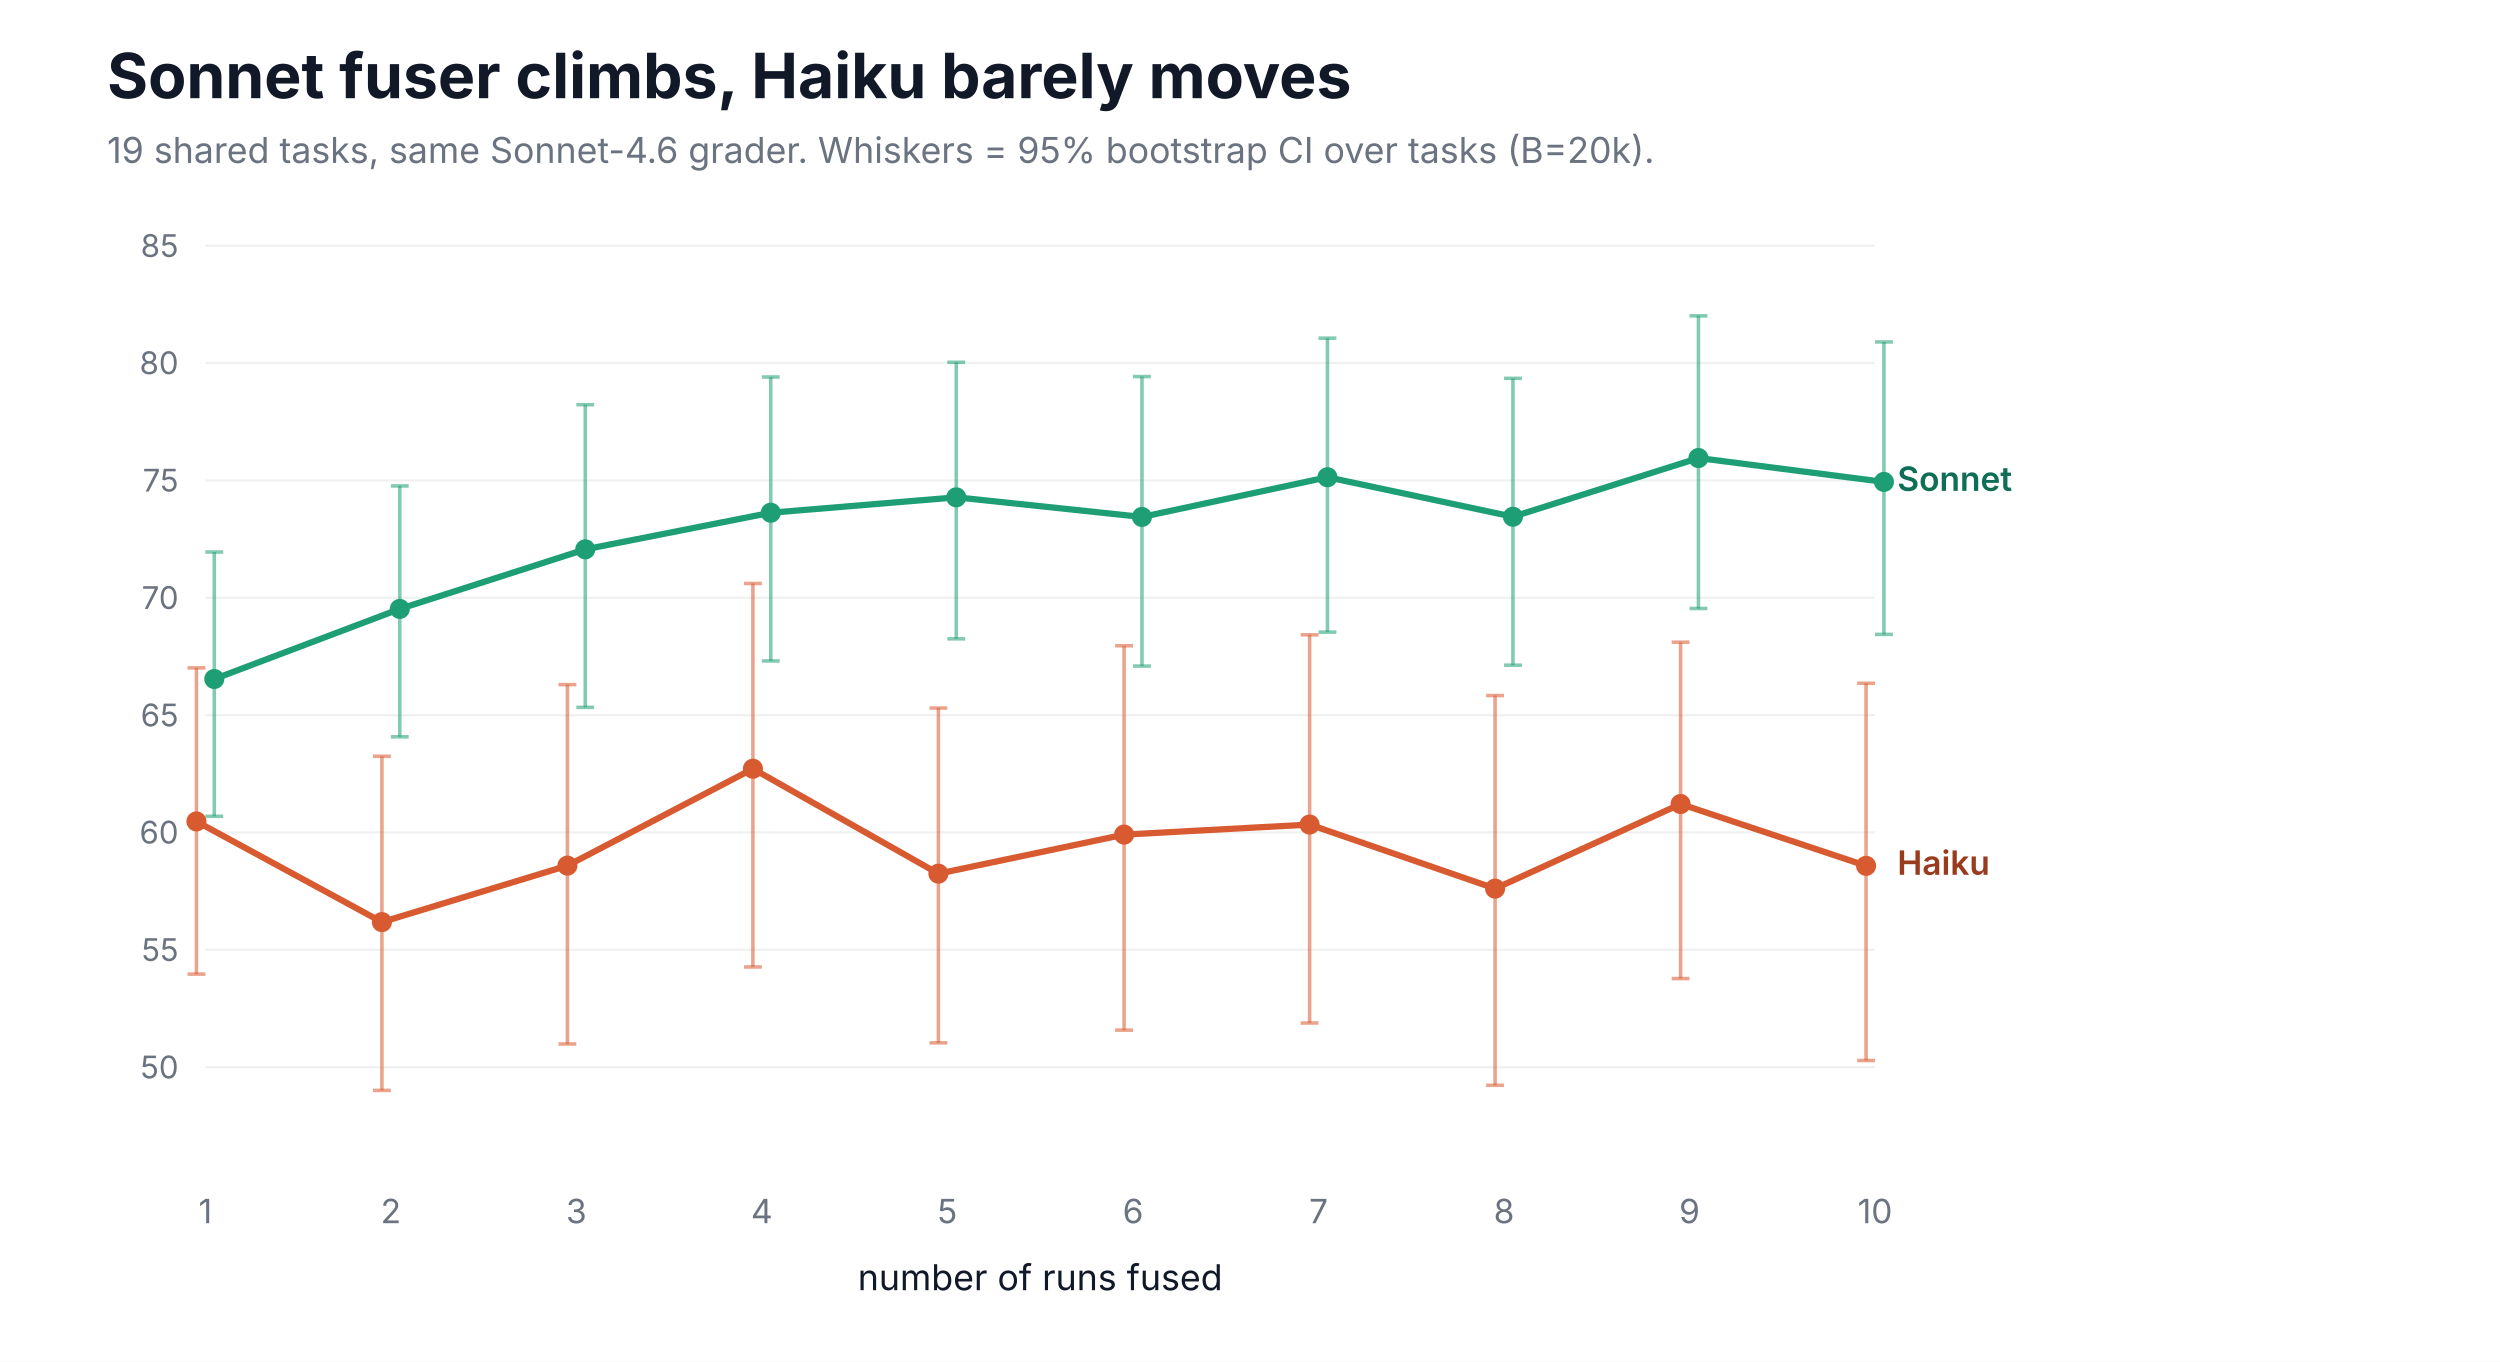
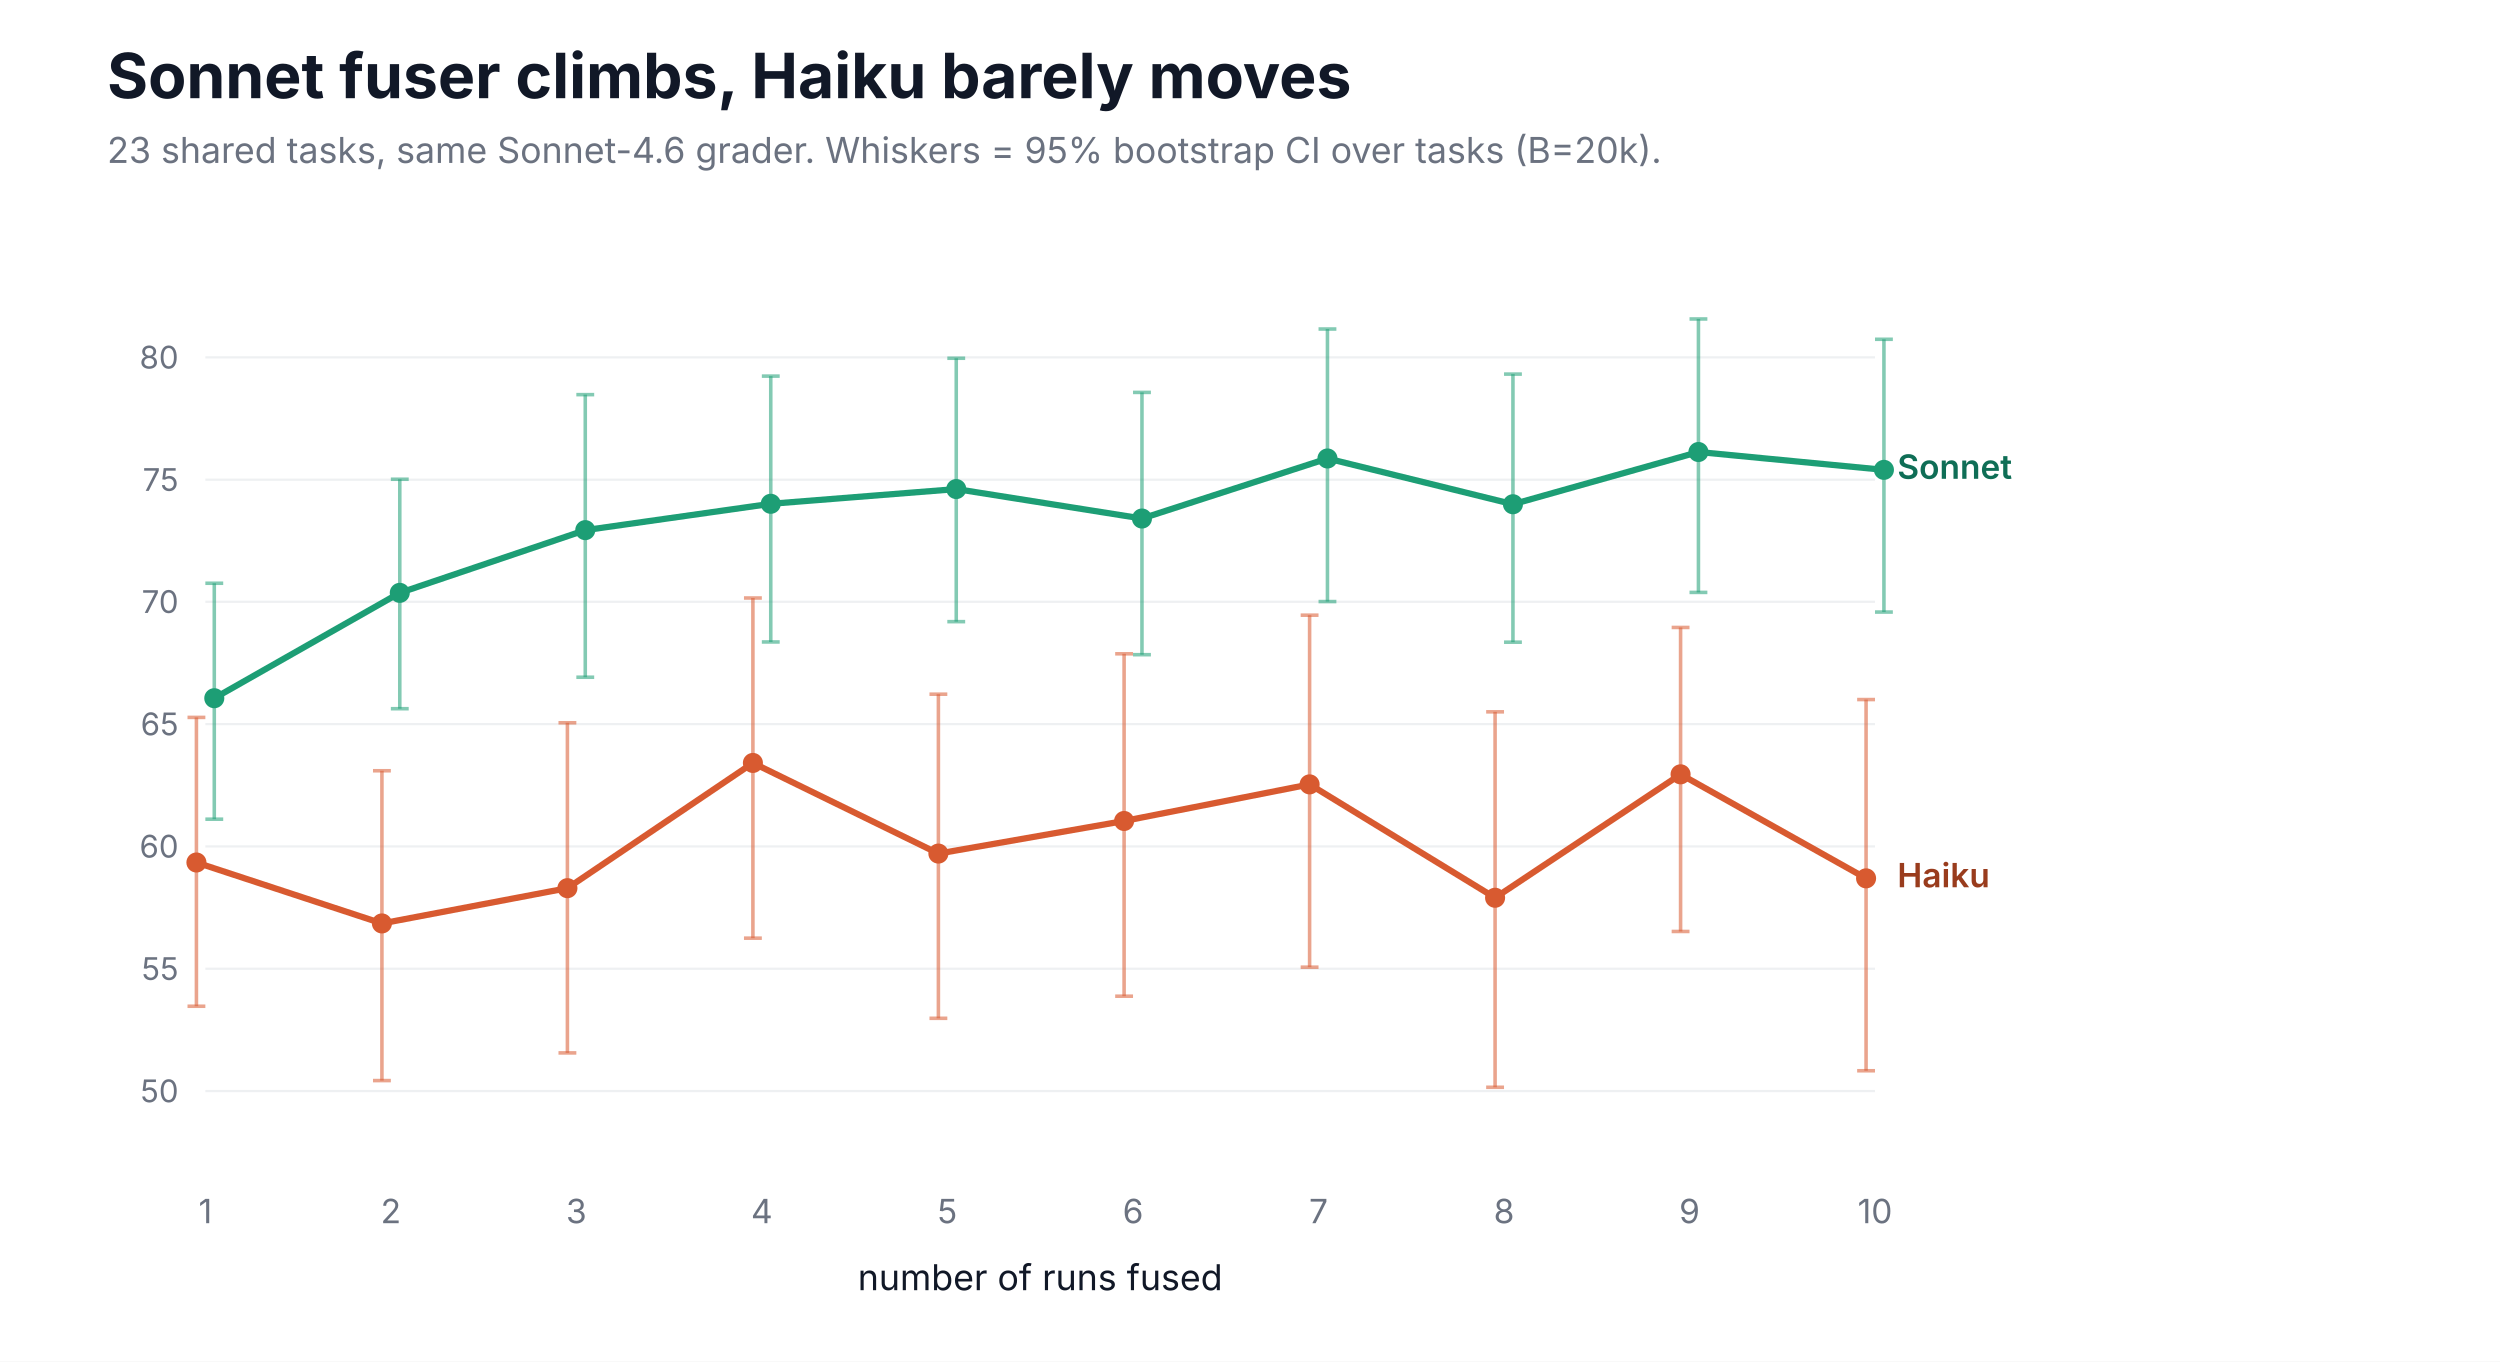
<svg xmlns="http://www.w3.org/2000/svg" viewBox="0 0 1120 610" width="100%" style="height:auto" font-family="Inter,Arial,sans-serif">
  <rect width="1120" height="610" fill="#ffffff" />
  <text x="48" y="44" font-size="28" font-weight="700" fill="#111827">Sonnet fuser climbs, Haiku barely moves</text>
-   <text x="48" y="73" font-size="16" fill="#6b7280">19 shared tasks, same Sonnet-4.6 grader. Whiskers = 95% bootstrap CI over tasks (B=20k).</text>
-   <line x1="92.0" y1="478.1" x2="840.0" y2="478.1" stroke="#eef0f2" stroke-width="1" />
-   <text x="80" y="483.1" font-size="14" text-anchor="end" fill="#6b7280">50</text>
-   <line x1="92.0" y1="425.5" x2="840.0" y2="425.5" stroke="#eef0f2" stroke-width="1" />
-   <text x="80" y="430.5" font-size="14" text-anchor="end" fill="#6b7280">55</text>
-   <line x1="92.0" y1="372.9" x2="840.0" y2="372.9" stroke="#eef0f2" stroke-width="1" />
-   <text x="80" y="377.9" font-size="14" text-anchor="end" fill="#6b7280">60</text>
-   <line x1="92.0" y1="320.4" x2="840.0" y2="320.4" stroke="#eef0f2" stroke-width="1" />
-   <text x="80" y="325.4" font-size="14" text-anchor="end" fill="#6b7280">65</text>
-   <line x1="92.0" y1="267.8" x2="840.0" y2="267.8" stroke="#eef0f2" stroke-width="1" />
-   <text x="80" y="272.8" font-size="14" text-anchor="end" fill="#6b7280">70</text>
-   <line x1="92.0" y1="215.2" x2="840.0" y2="215.2" stroke="#eef0f2" stroke-width="1" />
-   <text x="80" y="220.2" font-size="14" text-anchor="end" fill="#6b7280">75</text>
-   <line x1="92.0" y1="162.6" x2="840.0" y2="162.6" stroke="#eef0f2" stroke-width="1" />
-   <text x="80" y="167.6" font-size="14" text-anchor="end" fill="#6b7280">80</text>
-   <line x1="92.0" y1="110.1" x2="840.0" y2="110.1" stroke="#eef0f2" stroke-width="1" />
-   <text x="80" y="115.1" font-size="14" text-anchor="end" fill="#6b7280">85</text>
+   <text x="48" y="73" font-size="16" fill="#6b7280">23 shared tasks, same Sonnet-4.6 grader. Whiskers = 95% bootstrap CI over tasks (B=20k).</text>
+   <line x1="92.0" y1="488.8" x2="840.0" y2="488.8" stroke="#eef0f2" stroke-width="1" />
+   <text x="80" y="493.8" font-size="14" text-anchor="end" fill="#6b7280">50</text>
+   <line x1="92.0" y1="434.0" x2="840.0" y2="434.0" stroke="#eef0f2" stroke-width="1" />
+   <text x="80" y="439.0" font-size="14" text-anchor="end" fill="#6b7280">55</text>
+   <line x1="92.0" y1="379.2" x2="840.0" y2="379.2" stroke="#eef0f2" stroke-width="1" />
+   <text x="80" y="384.2" font-size="14" text-anchor="end" fill="#6b7280">60</text>
+   <line x1="92.0" y1="324.4" x2="840.0" y2="324.4" stroke="#eef0f2" stroke-width="1" />
+   <text x="80" y="329.4" font-size="14" text-anchor="end" fill="#6b7280">65</text>
+   <line x1="92.0" y1="269.6" x2="840.0" y2="269.6" stroke="#eef0f2" stroke-width="1" />
+   <text x="80" y="274.6" font-size="14" text-anchor="end" fill="#6b7280">70</text>
+   <line x1="92.0" y1="214.9" x2="840.0" y2="214.9" stroke="#eef0f2" stroke-width="1" />
+   <text x="80" y="219.9" font-size="14" text-anchor="end" fill="#6b7280">75</text>
+   <line x1="92.0" y1="160.1" x2="840.0" y2="160.1" stroke="#eef0f2" stroke-width="1" />
+   <text x="80" y="165.1" font-size="14" text-anchor="end" fill="#6b7280">80</text>
  <text x="92.0" y="548.0" font-size="15" text-anchor="middle" fill="#6b7280">1</text>
  <text x="175.1" y="548.0" font-size="15" text-anchor="middle" fill="#6b7280">2</text>
  <text x="258.2" y="548.0" font-size="15" text-anchor="middle" fill="#6b7280">3</text>
  <text x="341.3" y="548.0" font-size="15" text-anchor="middle" fill="#6b7280">4</text>
  <text x="424.4" y="548.0" font-size="15" text-anchor="middle" fill="#6b7280">5</text>
  <text x="507.6" y="548.0" font-size="15" text-anchor="middle" fill="#6b7280">6</text>
  <text x="590.7" y="548.0" font-size="15" text-anchor="middle" fill="#6b7280">7</text>
  <text x="673.8" y="548.0" font-size="15" text-anchor="middle" fill="#6b7280">8</text>
  <text x="756.9" y="548.0" font-size="15" text-anchor="middle" fill="#6b7280">9</text>
  <text x="840.0" y="548.0" font-size="15" text-anchor="middle" fill="#6b7280">10</text>
  <text x="466.0" y="578.0" font-size="16" text-anchor="middle" fill="#111827">number of runs fused</text>
-   <line x1="88.0" y1="436.4" x2="88.0" y2="299.2" stroke="#D85A30" stroke-width="1.6" stroke-opacity="0.55" />
-   <line x1="84.0" y1="436.4" x2="92.0" y2="436.4" stroke="#D85A30" stroke-width="1.6" stroke-opacity="0.55" />
-   <line x1="84.0" y1="299.2" x2="92.0" y2="299.2" stroke="#D85A30" stroke-width="1.6" stroke-opacity="0.55" />
-   <line x1="171.1" y1="488.5" x2="171.1" y2="338.8" stroke="#D85A30" stroke-width="1.6" stroke-opacity="0.55" />
-   <line x1="167.1" y1="488.5" x2="175.1" y2="488.5" stroke="#D85A30" stroke-width="1.6" stroke-opacity="0.55" />
-   <line x1="167.1" y1="338.8" x2="175.1" y2="338.8" stroke="#D85A30" stroke-width="1.6" stroke-opacity="0.55" />
-   <line x1="254.2" y1="467.7" x2="254.2" y2="306.7" stroke="#D85A30" stroke-width="1.6" stroke-opacity="0.55" />
-   <line x1="250.2" y1="467.7" x2="258.2" y2="467.7" stroke="#D85A30" stroke-width="1.6" stroke-opacity="0.55" />
-   <line x1="250.2" y1="306.7" x2="258.2" y2="306.7" stroke="#D85A30" stroke-width="1.6" stroke-opacity="0.55" />
-   <line x1="337.3" y1="433.2" x2="337.3" y2="261.4" stroke="#D85A30" stroke-width="1.6" stroke-opacity="0.55" />
-   <line x1="333.3" y1="433.2" x2="341.3" y2="433.2" stroke="#D85A30" stroke-width="1.6" stroke-opacity="0.55" />
-   <line x1="333.3" y1="261.4" x2="341.3" y2="261.4" stroke="#D85A30" stroke-width="1.6" stroke-opacity="0.55" />
-   <line x1="420.4" y1="467.2" x2="420.4" y2="317.2" stroke="#D85A30" stroke-width="1.6" stroke-opacity="0.55" />
-   <line x1="416.4" y1="467.2" x2="424.4" y2="467.2" stroke="#D85A30" stroke-width="1.6" stroke-opacity="0.55" />
-   <line x1="416.4" y1="317.2" x2="424.4" y2="317.2" stroke="#D85A30" stroke-width="1.6" stroke-opacity="0.55" />
-   <line x1="503.6" y1="461.5" x2="503.6" y2="289.3" stroke="#D85A30" stroke-width="1.6" stroke-opacity="0.55" />
-   <line x1="499.6" y1="461.5" x2="507.6" y2="461.5" stroke="#D85A30" stroke-width="1.6" stroke-opacity="0.55" />
-   <line x1="499.6" y1="289.3" x2="507.6" y2="289.3" stroke="#D85A30" stroke-width="1.6" stroke-opacity="0.55" />
-   <line x1="586.7" y1="458.3" x2="586.7" y2="284.4" stroke="#D85A30" stroke-width="1.6" stroke-opacity="0.55" />
-   <line x1="582.7" y1="458.3" x2="590.7" y2="458.3" stroke="#D85A30" stroke-width="1.6" stroke-opacity="0.55" />
-   <line x1="582.7" y1="284.4" x2="590.7" y2="284.4" stroke="#D85A30" stroke-width="1.6" stroke-opacity="0.55" />
-   <line x1="669.8" y1="486.2" x2="669.8" y2="311.6" stroke="#D85A30" stroke-width="1.6" stroke-opacity="0.55" />
-   <line x1="665.8" y1="486.2" x2="673.8" y2="486.2" stroke="#D85A30" stroke-width="1.6" stroke-opacity="0.55" />
-   <line x1="665.8" y1="311.6" x2="673.8" y2="311.6" stroke="#D85A30" stroke-width="1.6" stroke-opacity="0.55" />
-   <line x1="752.9" y1="438.4" x2="752.9" y2="287.7" stroke="#D85A30" stroke-width="1.6" stroke-opacity="0.55" />
-   <line x1="748.9" y1="438.4" x2="756.9" y2="438.4" stroke="#D85A30" stroke-width="1.6" stroke-opacity="0.55" />
-   <line x1="748.9" y1="287.7" x2="756.9" y2="287.7" stroke="#D85A30" stroke-width="1.6" stroke-opacity="0.55" />
-   <line x1="836.0" y1="475.1" x2="836.0" y2="306.1" stroke="#D85A30" stroke-width="1.6" stroke-opacity="0.55" />
-   <line x1="832.0" y1="475.1" x2="840.0" y2="475.1" stroke="#D85A30" stroke-width="1.6" stroke-opacity="0.55" />
-   <line x1="832.0" y1="306.1" x2="840.0" y2="306.1" stroke="#D85A30" stroke-width="1.6" stroke-opacity="0.55" />
-   <polyline points="88.0,368.0 171.1,413.1 254.2,387.8 337.3,344.4 420.4,391.4 503.6,373.9 586.7,369.4 669.8,398.1 752.9,360.2 836.0,387.9" fill="none" stroke="#D85A30" stroke-width="2.8" />
-   <circle cx="88.0" cy="368.0" r="4.5" fill="#D85A30" />
-   <circle cx="171.1" cy="413.1" r="4.5" fill="#D85A30" />
-   <circle cx="254.2" cy="387.8" r="4.5" fill="#D85A30" />
-   <circle cx="337.3" cy="344.4" r="4.5" fill="#D85A30" />
-   <circle cx="420.4" cy="391.4" r="4.5" fill="#D85A30" />
-   <circle cx="503.6" cy="373.9" r="4.5" fill="#D85A30" />
-   <circle cx="586.7" cy="369.4" r="4.5" fill="#D85A30" />
-   <circle cx="669.8" cy="398.1" r="4.5" fill="#D85A30" />
-   <circle cx="752.9" cy="360.2" r="4.5" fill="#D85A30" />
-   <circle cx="836.0" cy="387.9" r="4.5" fill="#D85A30" />
-   <line x1="96.0" y1="365.7" x2="96.0" y2="247.3" stroke="#1D9E75" stroke-width="1.6" stroke-opacity="0.55" />
-   <line x1="92.0" y1="365.7" x2="100.0" y2="365.7" stroke="#1D9E75" stroke-width="1.6" stroke-opacity="0.55" />
-   <line x1="92.0" y1="247.3" x2="100.0" y2="247.3" stroke="#1D9E75" stroke-width="1.6" stroke-opacity="0.55" />
-   <line x1="179.1" y1="330.1" x2="179.1" y2="217.7" stroke="#1D9E75" stroke-width="1.6" stroke-opacity="0.55" />
-   <line x1="175.1" y1="330.1" x2="183.1" y2="330.1" stroke="#1D9E75" stroke-width="1.6" stroke-opacity="0.55" />
-   <line x1="175.1" y1="217.7" x2="183.1" y2="217.7" stroke="#1D9E75" stroke-width="1.6" stroke-opacity="0.55" />
-   <line x1="262.2" y1="316.9" x2="262.2" y2="181.3" stroke="#1D9E75" stroke-width="1.6" stroke-opacity="0.55" />
-   <line x1="258.2" y1="316.9" x2="266.2" y2="316.9" stroke="#1D9E75" stroke-width="1.6" stroke-opacity="0.55" />
-   <line x1="258.2" y1="181.3" x2="266.2" y2="181.3" stroke="#1D9E75" stroke-width="1.6" stroke-opacity="0.55" />
-   <line x1="345.3" y1="296.1" x2="345.3" y2="168.9" stroke="#1D9E75" stroke-width="1.6" stroke-opacity="0.55" />
-   <line x1="341.3" y1="296.1" x2="349.3" y2="296.1" stroke="#1D9E75" stroke-width="1.6" stroke-opacity="0.55" />
-   <line x1="341.3" y1="168.9" x2="349.3" y2="168.9" stroke="#1D9E75" stroke-width="1.6" stroke-opacity="0.55" />
-   <line x1="428.4" y1="286.2" x2="428.4" y2="162.3" stroke="#1D9E75" stroke-width="1.6" stroke-opacity="0.55" />
-   <line x1="424.4" y1="286.2" x2="432.4" y2="286.2" stroke="#1D9E75" stroke-width="1.6" stroke-opacity="0.55" />
-   <line x1="424.4" y1="162.3" x2="432.4" y2="162.3" stroke="#1D9E75" stroke-width="1.6" stroke-opacity="0.55" />
-   <line x1="511.6" y1="298.4" x2="511.6" y2="168.7" stroke="#1D9E75" stroke-width="1.6" stroke-opacity="0.55" />
-   <line x1="507.6" y1="298.4" x2="515.6" y2="298.4" stroke="#1D9E75" stroke-width="1.6" stroke-opacity="0.55" />
-   <line x1="507.6" y1="168.7" x2="515.6" y2="168.7" stroke="#1D9E75" stroke-width="1.6" stroke-opacity="0.55" />
-   <line x1="594.7" y1="283.2" x2="594.7" y2="151.5" stroke="#1D9E75" stroke-width="1.6" stroke-opacity="0.55" />
-   <line x1="590.7" y1="283.2" x2="598.7" y2="283.2" stroke="#1D9E75" stroke-width="1.6" stroke-opacity="0.55" />
-   <line x1="590.7" y1="151.5" x2="598.7" y2="151.5" stroke="#1D9E75" stroke-width="1.6" stroke-opacity="0.55" />
-   <line x1="677.8" y1="298.0" x2="677.8" y2="169.5" stroke="#1D9E75" stroke-width="1.6" stroke-opacity="0.55" />
-   <line x1="673.8" y1="298.0" x2="681.8" y2="298.0" stroke="#1D9E75" stroke-width="1.6" stroke-opacity="0.55" />
-   <line x1="673.8" y1="169.5" x2="681.8" y2="169.5" stroke="#1D9E75" stroke-width="1.6" stroke-opacity="0.55" />
-   <line x1="760.9" y1="272.6" x2="760.9" y2="141.5" stroke="#1D9E75" stroke-width="1.6" stroke-opacity="0.55" />
-   <line x1="756.9" y1="272.6" x2="764.9" y2="272.6" stroke="#1D9E75" stroke-width="1.6" stroke-opacity="0.55" />
-   <line x1="756.9" y1="141.5" x2="764.9" y2="141.5" stroke="#1D9E75" stroke-width="1.6" stroke-opacity="0.55" />
-   <line x1="844.0" y1="284.2" x2="844.0" y2="153.2" stroke="#1D9E75" stroke-width="1.6" stroke-opacity="0.55" />
-   <line x1="840.0" y1="284.2" x2="848.0" y2="284.2" stroke="#1D9E75" stroke-width="1.6" stroke-opacity="0.55" />
-   <line x1="840.0" y1="153.2" x2="848.0" y2="153.2" stroke="#1D9E75" stroke-width="1.6" stroke-opacity="0.55" />
-   <polyline points="96.0,304.2 179.1,272.8 262.2,246.1 345.3,229.7 428.4,222.8 511.6,231.6 594.7,213.8 677.8,231.5 760.9,205.2 844.0,215.9" fill="none" stroke="#1D9E75" stroke-width="2.8" />
-   <circle cx="96.0" cy="304.2" r="4.5" fill="#1D9E75" />
-   <circle cx="179.1" cy="272.8" r="4.5" fill="#1D9E75" />
-   <circle cx="262.2" cy="246.1" r="4.5" fill="#1D9E75" />
-   <circle cx="345.3" cy="229.7" r="4.5" fill="#1D9E75" />
-   <circle cx="428.4" cy="222.8" r="4.5" fill="#1D9E75" />
-   <circle cx="511.6" cy="231.6" r="4.5" fill="#1D9E75" />
-   <circle cx="594.7" cy="213.8" r="4.5" fill="#1D9E75" />
-   <circle cx="677.8" cy="231.5" r="4.5" fill="#1D9E75" />
-   <circle cx="760.9" cy="205.2" r="4.5" fill="#1D9E75" />
-   <circle cx="844.0" cy="215.9" r="4.5" fill="#1D9E75" />
-   <text x="850.0" y="219.9" font-size="15" font-weight="600" fill="#0F6E56">Sonnet</text>
-   <text x="850.0" y="391.9" font-size="15" font-weight="600" fill="#993C1D">Haiku</text>
+   <line x1="88.0" y1="450.8" x2="88.0" y2="321.4" stroke="#D85A30" stroke-width="1.6" stroke-opacity="0.55" />
+   <line x1="84.0" y1="450.8" x2="92.0" y2="450.8" stroke="#D85A30" stroke-width="1.6" stroke-opacity="0.55" />
+   <line x1="84.0" y1="321.4" x2="92.0" y2="321.4" stroke="#D85A30" stroke-width="1.6" stroke-opacity="0.55" />
+   <line x1="171.1" y1="484.1" x2="171.1" y2="345.3" stroke="#D85A30" stroke-width="1.6" stroke-opacity="0.55" />
+   <line x1="167.1" y1="484.1" x2="175.1" y2="484.1" stroke="#D85A30" stroke-width="1.6" stroke-opacity="0.55" />
+   <line x1="167.1" y1="345.3" x2="175.1" y2="345.3" stroke="#D85A30" stroke-width="1.6" stroke-opacity="0.55" />
+   <line x1="254.2" y1="471.7" x2="254.2" y2="323.8" stroke="#D85A30" stroke-width="1.6" stroke-opacity="0.55" />
+   <line x1="250.2" y1="471.7" x2="258.2" y2="471.7" stroke="#D85A30" stroke-width="1.6" stroke-opacity="0.55" />
+   <line x1="250.2" y1="323.8" x2="258.2" y2="323.8" stroke="#D85A30" stroke-width="1.6" stroke-opacity="0.55" />
+   <line x1="337.3" y1="420.3" x2="337.3" y2="267.9" stroke="#D85A30" stroke-width="1.6" stroke-opacity="0.55" />
+   <line x1="333.3" y1="420.3" x2="341.3" y2="420.3" stroke="#D85A30" stroke-width="1.6" stroke-opacity="0.55" />
+   <line x1="333.3" y1="267.9" x2="341.3" y2="267.9" stroke="#D85A30" stroke-width="1.6" stroke-opacity="0.55" />
+   <line x1="420.4" y1="456.2" x2="420.4" y2="311.0" stroke="#D85A30" stroke-width="1.6" stroke-opacity="0.55" />
+   <line x1="416.4" y1="456.2" x2="424.4" y2="456.2" stroke="#D85A30" stroke-width="1.6" stroke-opacity="0.55" />
+   <line x1="416.4" y1="311.0" x2="424.4" y2="311.0" stroke="#D85A30" stroke-width="1.6" stroke-opacity="0.55" />
+   <line x1="503.6" y1="446.3" x2="503.6" y2="292.9" stroke="#D85A30" stroke-width="1.6" stroke-opacity="0.55" />
+   <line x1="499.6" y1="446.3" x2="507.6" y2="446.3" stroke="#D85A30" stroke-width="1.6" stroke-opacity="0.55" />
+   <line x1="499.6" y1="292.9" x2="507.6" y2="292.9" stroke="#D85A30" stroke-width="1.6" stroke-opacity="0.55" />
+   <line x1="586.7" y1="433.3" x2="586.7" y2="275.6" stroke="#D85A30" stroke-width="1.6" stroke-opacity="0.55" />
+   <line x1="582.7" y1="433.3" x2="590.7" y2="433.3" stroke="#D85A30" stroke-width="1.6" stroke-opacity="0.55" />
+   <line x1="582.7" y1="275.6" x2="590.7" y2="275.6" stroke="#D85A30" stroke-width="1.6" stroke-opacity="0.55" />
+   <line x1="669.8" y1="487.1" x2="669.8" y2="318.9" stroke="#D85A30" stroke-width="1.6" stroke-opacity="0.55" />
+   <line x1="665.8" y1="487.1" x2="673.8" y2="487.1" stroke="#D85A30" stroke-width="1.6" stroke-opacity="0.55" />
+   <line x1="665.8" y1="318.9" x2="673.8" y2="318.9" stroke="#D85A30" stroke-width="1.6" stroke-opacity="0.55" />
+   <line x1="752.9" y1="417.3" x2="752.9" y2="281.1" stroke="#D85A30" stroke-width="1.6" stroke-opacity="0.55" />
+   <line x1="748.9" y1="417.3" x2="756.9" y2="417.3" stroke="#D85A30" stroke-width="1.6" stroke-opacity="0.55" />
+   <line x1="748.9" y1="281.1" x2="756.9" y2="281.1" stroke="#D85A30" stroke-width="1.6" stroke-opacity="0.55" />
+   <line x1="836.0" y1="479.7" x2="836.0" y2="313.4" stroke="#D85A30" stroke-width="1.6" stroke-opacity="0.55" />
+   <line x1="832.0" y1="479.7" x2="840.0" y2="479.7" stroke="#D85A30" stroke-width="1.6" stroke-opacity="0.55" />
+   <line x1="832.0" y1="313.4" x2="840.0" y2="313.4" stroke="#D85A30" stroke-width="1.6" stroke-opacity="0.55" />
+   <polyline points="88.0,386.4 171.1,413.7 254.2,397.9 337.3,341.8 420.4,382.4 503.6,367.8 586.7,351.4 669.8,402.2 752.9,346.9 836.0,393.5" fill="none" stroke="#D85A30" stroke-width="2.8" />
+   <circle cx="88.0" cy="386.4" r="4.5" fill="#D85A30" />
+   <circle cx="171.1" cy="413.7" r="4.5" fill="#D85A30" />
+   <circle cx="254.2" cy="397.9" r="4.5" fill="#D85A30" />
+   <circle cx="337.3" cy="341.8" r="4.5" fill="#D85A30" />
+   <circle cx="420.4" cy="382.4" r="4.5" fill="#D85A30" />
+   <circle cx="503.6" cy="367.8" r="4.5" fill="#D85A30" />
+   <circle cx="586.7" cy="351.4" r="4.5" fill="#D85A30" />
+   <circle cx="669.8" cy="402.2" r="4.5" fill="#D85A30" />
+   <circle cx="752.9" cy="346.9" r="4.5" fill="#D85A30" />
+   <circle cx="836.0" cy="393.5" r="4.5" fill="#D85A30" />
+   <line x1="96.0" y1="367.0" x2="96.0" y2="261.3" stroke="#1D9E75" stroke-width="1.6" stroke-opacity="0.55" />
+   <line x1="92.0" y1="367.0" x2="100.0" y2="367.0" stroke="#1D9E75" stroke-width="1.6" stroke-opacity="0.55" />
+   <line x1="92.0" y1="261.3" x2="100.0" y2="261.3" stroke="#1D9E75" stroke-width="1.6" stroke-opacity="0.55" />
+   <line x1="179.1" y1="317.5" x2="179.1" y2="214.7" stroke="#1D9E75" stroke-width="1.6" stroke-opacity="0.55" />
+   <line x1="175.1" y1="317.5" x2="183.1" y2="317.5" stroke="#1D9E75" stroke-width="1.6" stroke-opacity="0.55" />
+   <line x1="175.1" y1="214.7" x2="183.1" y2="214.7" stroke="#1D9E75" stroke-width="1.6" stroke-opacity="0.55" />
+   <line x1="262.2" y1="303.4" x2="262.2" y2="176.8" stroke="#1D9E75" stroke-width="1.6" stroke-opacity="0.55" />
+   <line x1="258.2" y1="303.4" x2="266.2" y2="303.4" stroke="#1D9E75" stroke-width="1.6" stroke-opacity="0.55" />
+   <line x1="258.2" y1="176.8" x2="266.2" y2="176.8" stroke="#1D9E75" stroke-width="1.6" stroke-opacity="0.55" />
+   <line x1="345.3" y1="287.6" x2="345.3" y2="168.5" stroke="#1D9E75" stroke-width="1.6" stroke-opacity="0.55" />
+   <line x1="341.3" y1="287.6" x2="349.3" y2="287.6" stroke="#1D9E75" stroke-width="1.6" stroke-opacity="0.55" />
+   <line x1="341.3" y1="168.5" x2="349.3" y2="168.5" stroke="#1D9E75" stroke-width="1.6" stroke-opacity="0.55" />
+   <line x1="428.4" y1="278.5" x2="428.4" y2="160.5" stroke="#1D9E75" stroke-width="1.6" stroke-opacity="0.55" />
+   <line x1="424.4" y1="278.5" x2="432.4" y2="278.5" stroke="#1D9E75" stroke-width="1.6" stroke-opacity="0.55" />
+   <line x1="424.4" y1="160.5" x2="432.4" y2="160.5" stroke="#1D9E75" stroke-width="1.6" stroke-opacity="0.55" />
+   <line x1="511.6" y1="293.3" x2="511.6" y2="175.8" stroke="#1D9E75" stroke-width="1.6" stroke-opacity="0.55" />
+   <line x1="507.6" y1="293.3" x2="515.6" y2="293.3" stroke="#1D9E75" stroke-width="1.6" stroke-opacity="0.55" />
+   <line x1="507.6" y1="175.8" x2="515.6" y2="175.8" stroke="#1D9E75" stroke-width="1.6" stroke-opacity="0.55" />
+   <line x1="594.7" y1="269.5" x2="594.7" y2="147.4" stroke="#1D9E75" stroke-width="1.6" stroke-opacity="0.55" />
+   <line x1="590.7" y1="269.5" x2="598.7" y2="269.5" stroke="#1D9E75" stroke-width="1.6" stroke-opacity="0.55" />
+   <line x1="590.7" y1="147.4" x2="598.7" y2="147.4" stroke="#1D9E75" stroke-width="1.6" stroke-opacity="0.55" />
+   <line x1="677.8" y1="287.7" x2="677.8" y2="167.6" stroke="#1D9E75" stroke-width="1.6" stroke-opacity="0.55" />
+   <line x1="673.8" y1="287.7" x2="681.8" y2="287.7" stroke="#1D9E75" stroke-width="1.6" stroke-opacity="0.55" />
+   <line x1="673.8" y1="167.6" x2="681.8" y2="167.6" stroke="#1D9E75" stroke-width="1.6" stroke-opacity="0.55" />
+   <line x1="760.9" y1="265.4" x2="760.9" y2="142.9" stroke="#1D9E75" stroke-width="1.6" stroke-opacity="0.55" />
+   <line x1="756.9" y1="265.4" x2="764.9" y2="265.4" stroke="#1D9E75" stroke-width="1.6" stroke-opacity="0.55" />
+   <line x1="756.9" y1="142.9" x2="764.9" y2="142.9" stroke="#1D9E75" stroke-width="1.6" stroke-opacity="0.55" />
+   <line x1="844.0" y1="274.2" x2="844.0" y2="152.0" stroke="#1D9E75" stroke-width="1.6" stroke-opacity="0.55" />
+   <line x1="840.0" y1="274.2" x2="848.0" y2="274.2" stroke="#1D9E75" stroke-width="1.6" stroke-opacity="0.55" />
+   <line x1="840.0" y1="152.0" x2="848.0" y2="152.0" stroke="#1D9E75" stroke-width="1.6" stroke-opacity="0.55" />
+   <polyline points="96.0,312.8 179.1,265.6 262.2,237.5 345.3,225.7 428.4,219.1 511.6,232.3 594.7,205.4 677.8,225.9 760.9,202.5 844.0,210.5" fill="none" stroke="#1D9E75" stroke-width="2.8" />
+   <circle cx="96.0" cy="312.8" r="4.5" fill="#1D9E75" />
+   <circle cx="179.1" cy="265.6" r="4.5" fill="#1D9E75" />
+   <circle cx="262.2" cy="237.5" r="4.5" fill="#1D9E75" />
+   <circle cx="345.3" cy="225.7" r="4.5" fill="#1D9E75" />
+   <circle cx="428.4" cy="219.1" r="4.5" fill="#1D9E75" />
+   <circle cx="511.6" cy="232.3" r="4.5" fill="#1D9E75" />
+   <circle cx="594.7" cy="205.4" r="4.5" fill="#1D9E75" />
+   <circle cx="677.8" cy="225.9" r="4.5" fill="#1D9E75" />
+   <circle cx="760.9" cy="202.5" r="4.5" fill="#1D9E75" />
+   <circle cx="844.0" cy="210.5" r="4.5" fill="#1D9E75" />
+   <text x="850.0" y="214.5" font-size="15" font-weight="600" fill="#0F6E56">Sonnet</text>
+   <text x="850.0" y="397.5" font-size="15" font-weight="600" fill="#993C1D">Haiku</text>
</svg>
